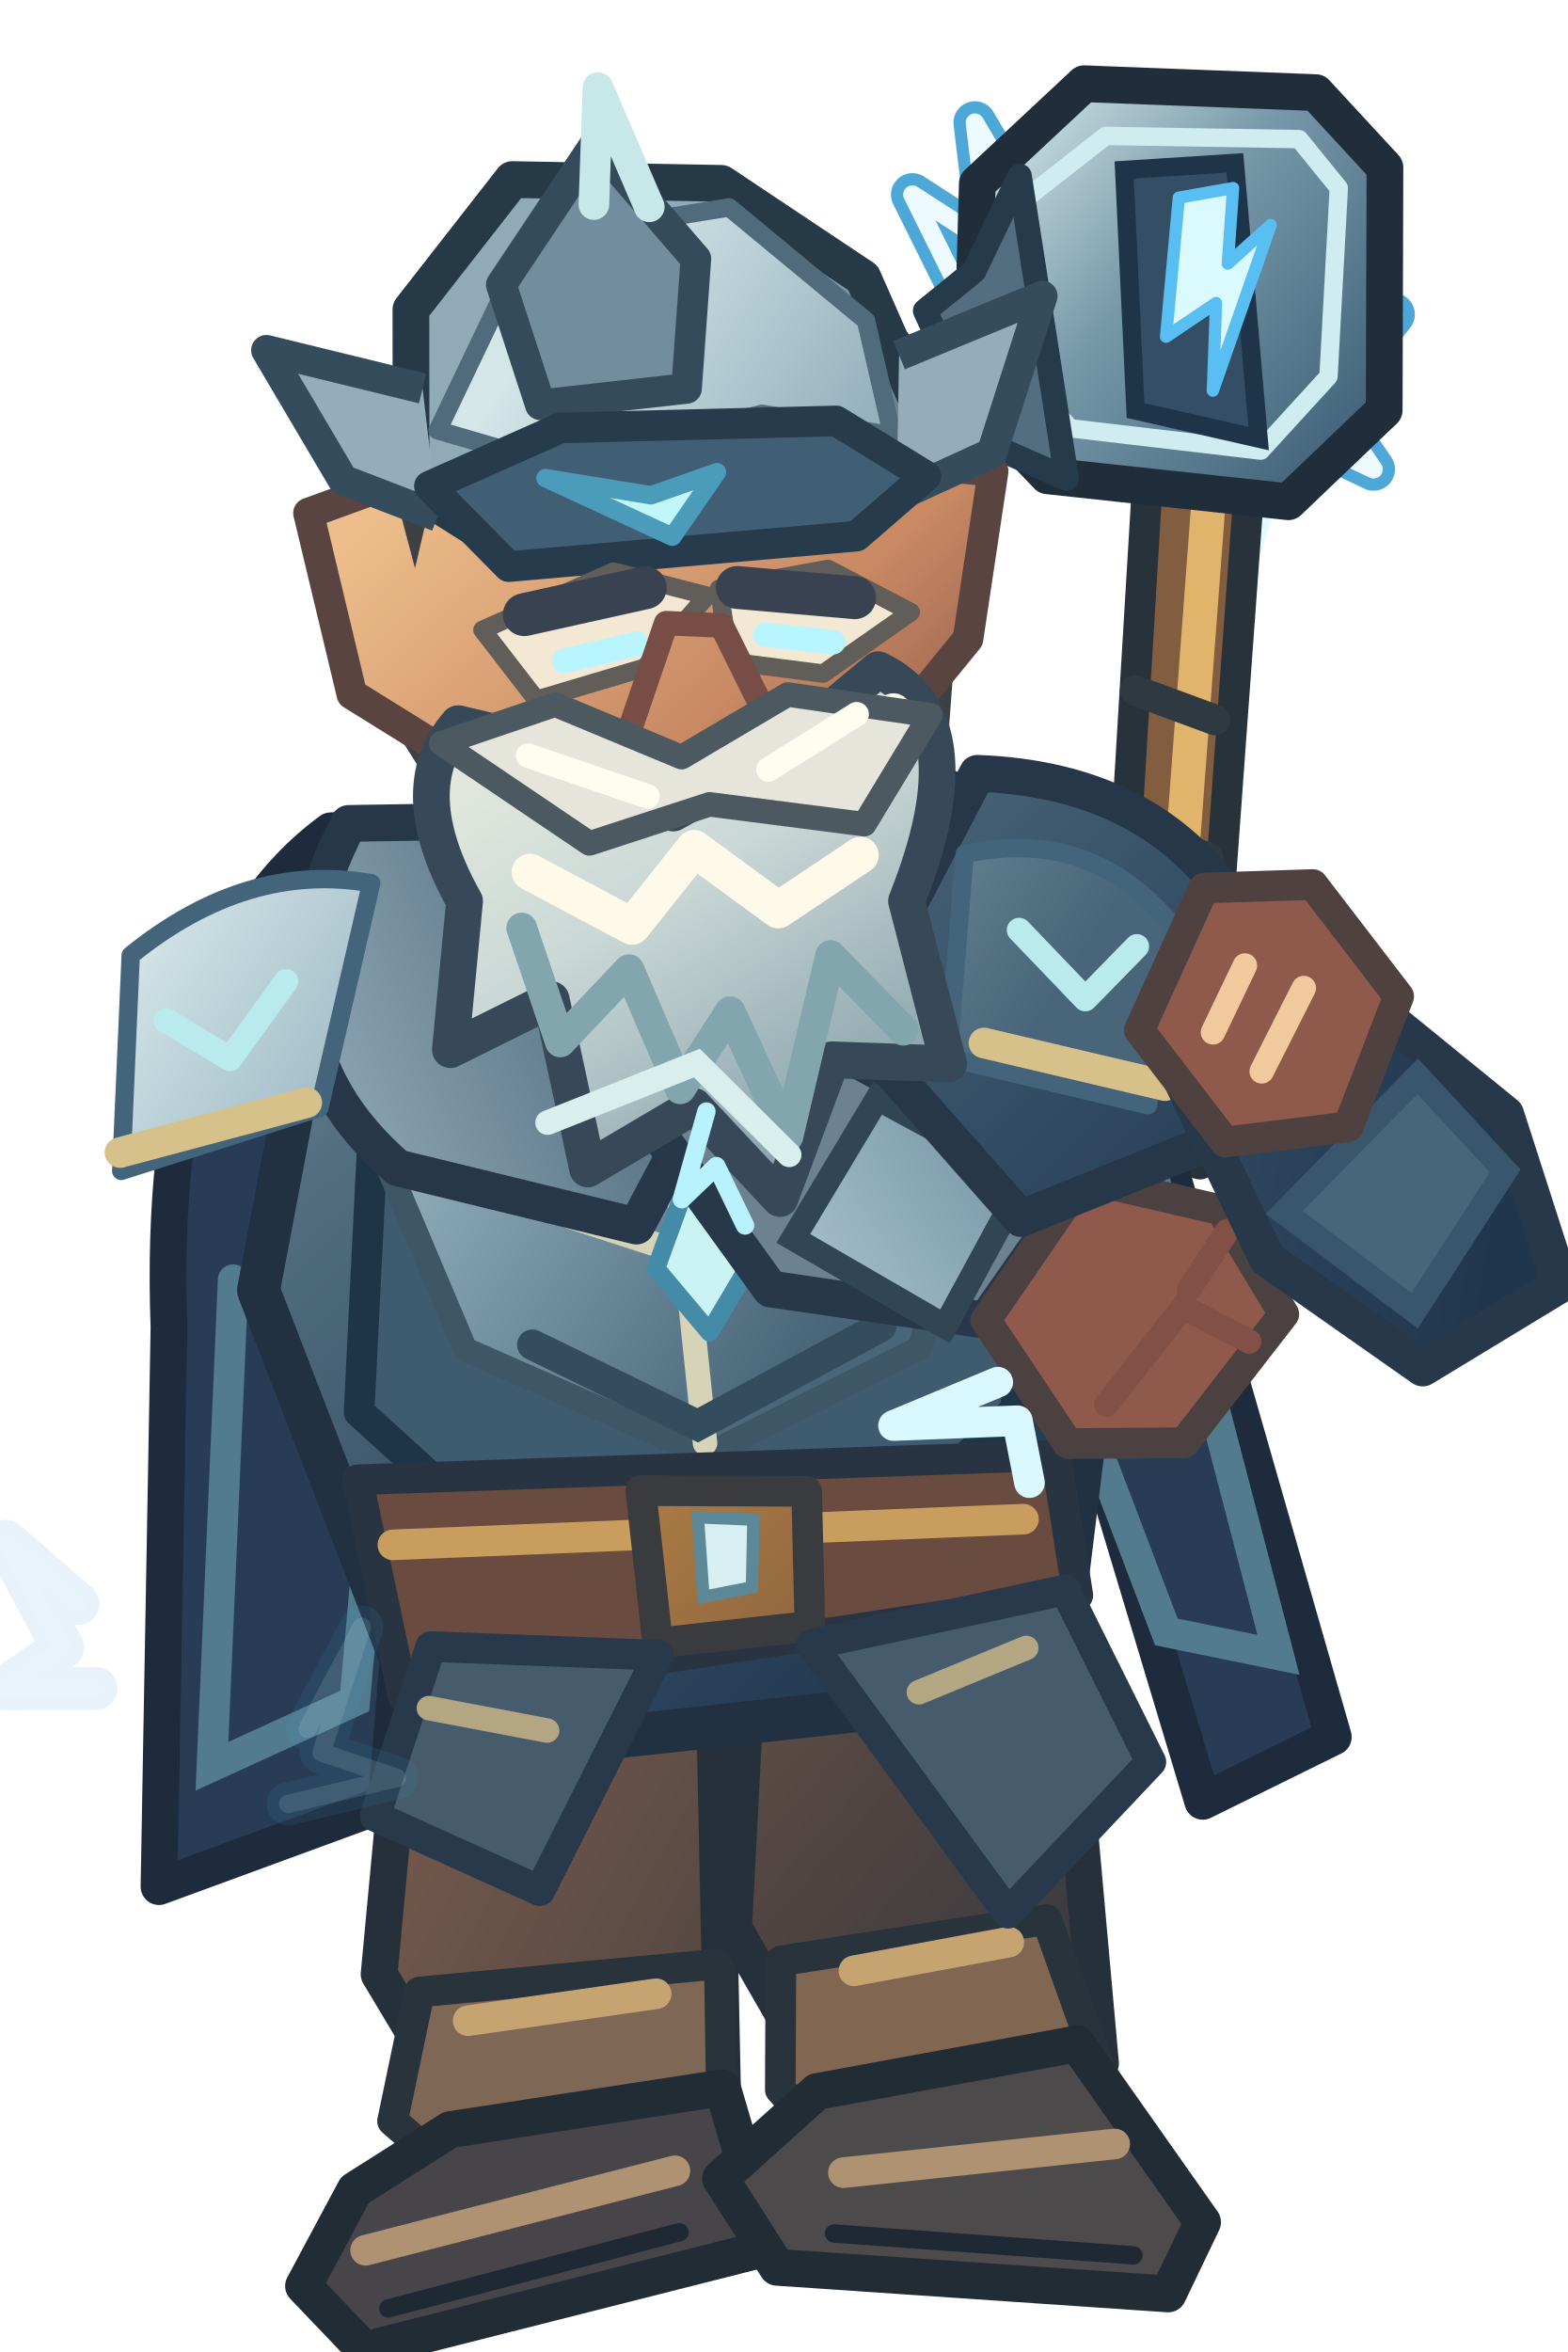
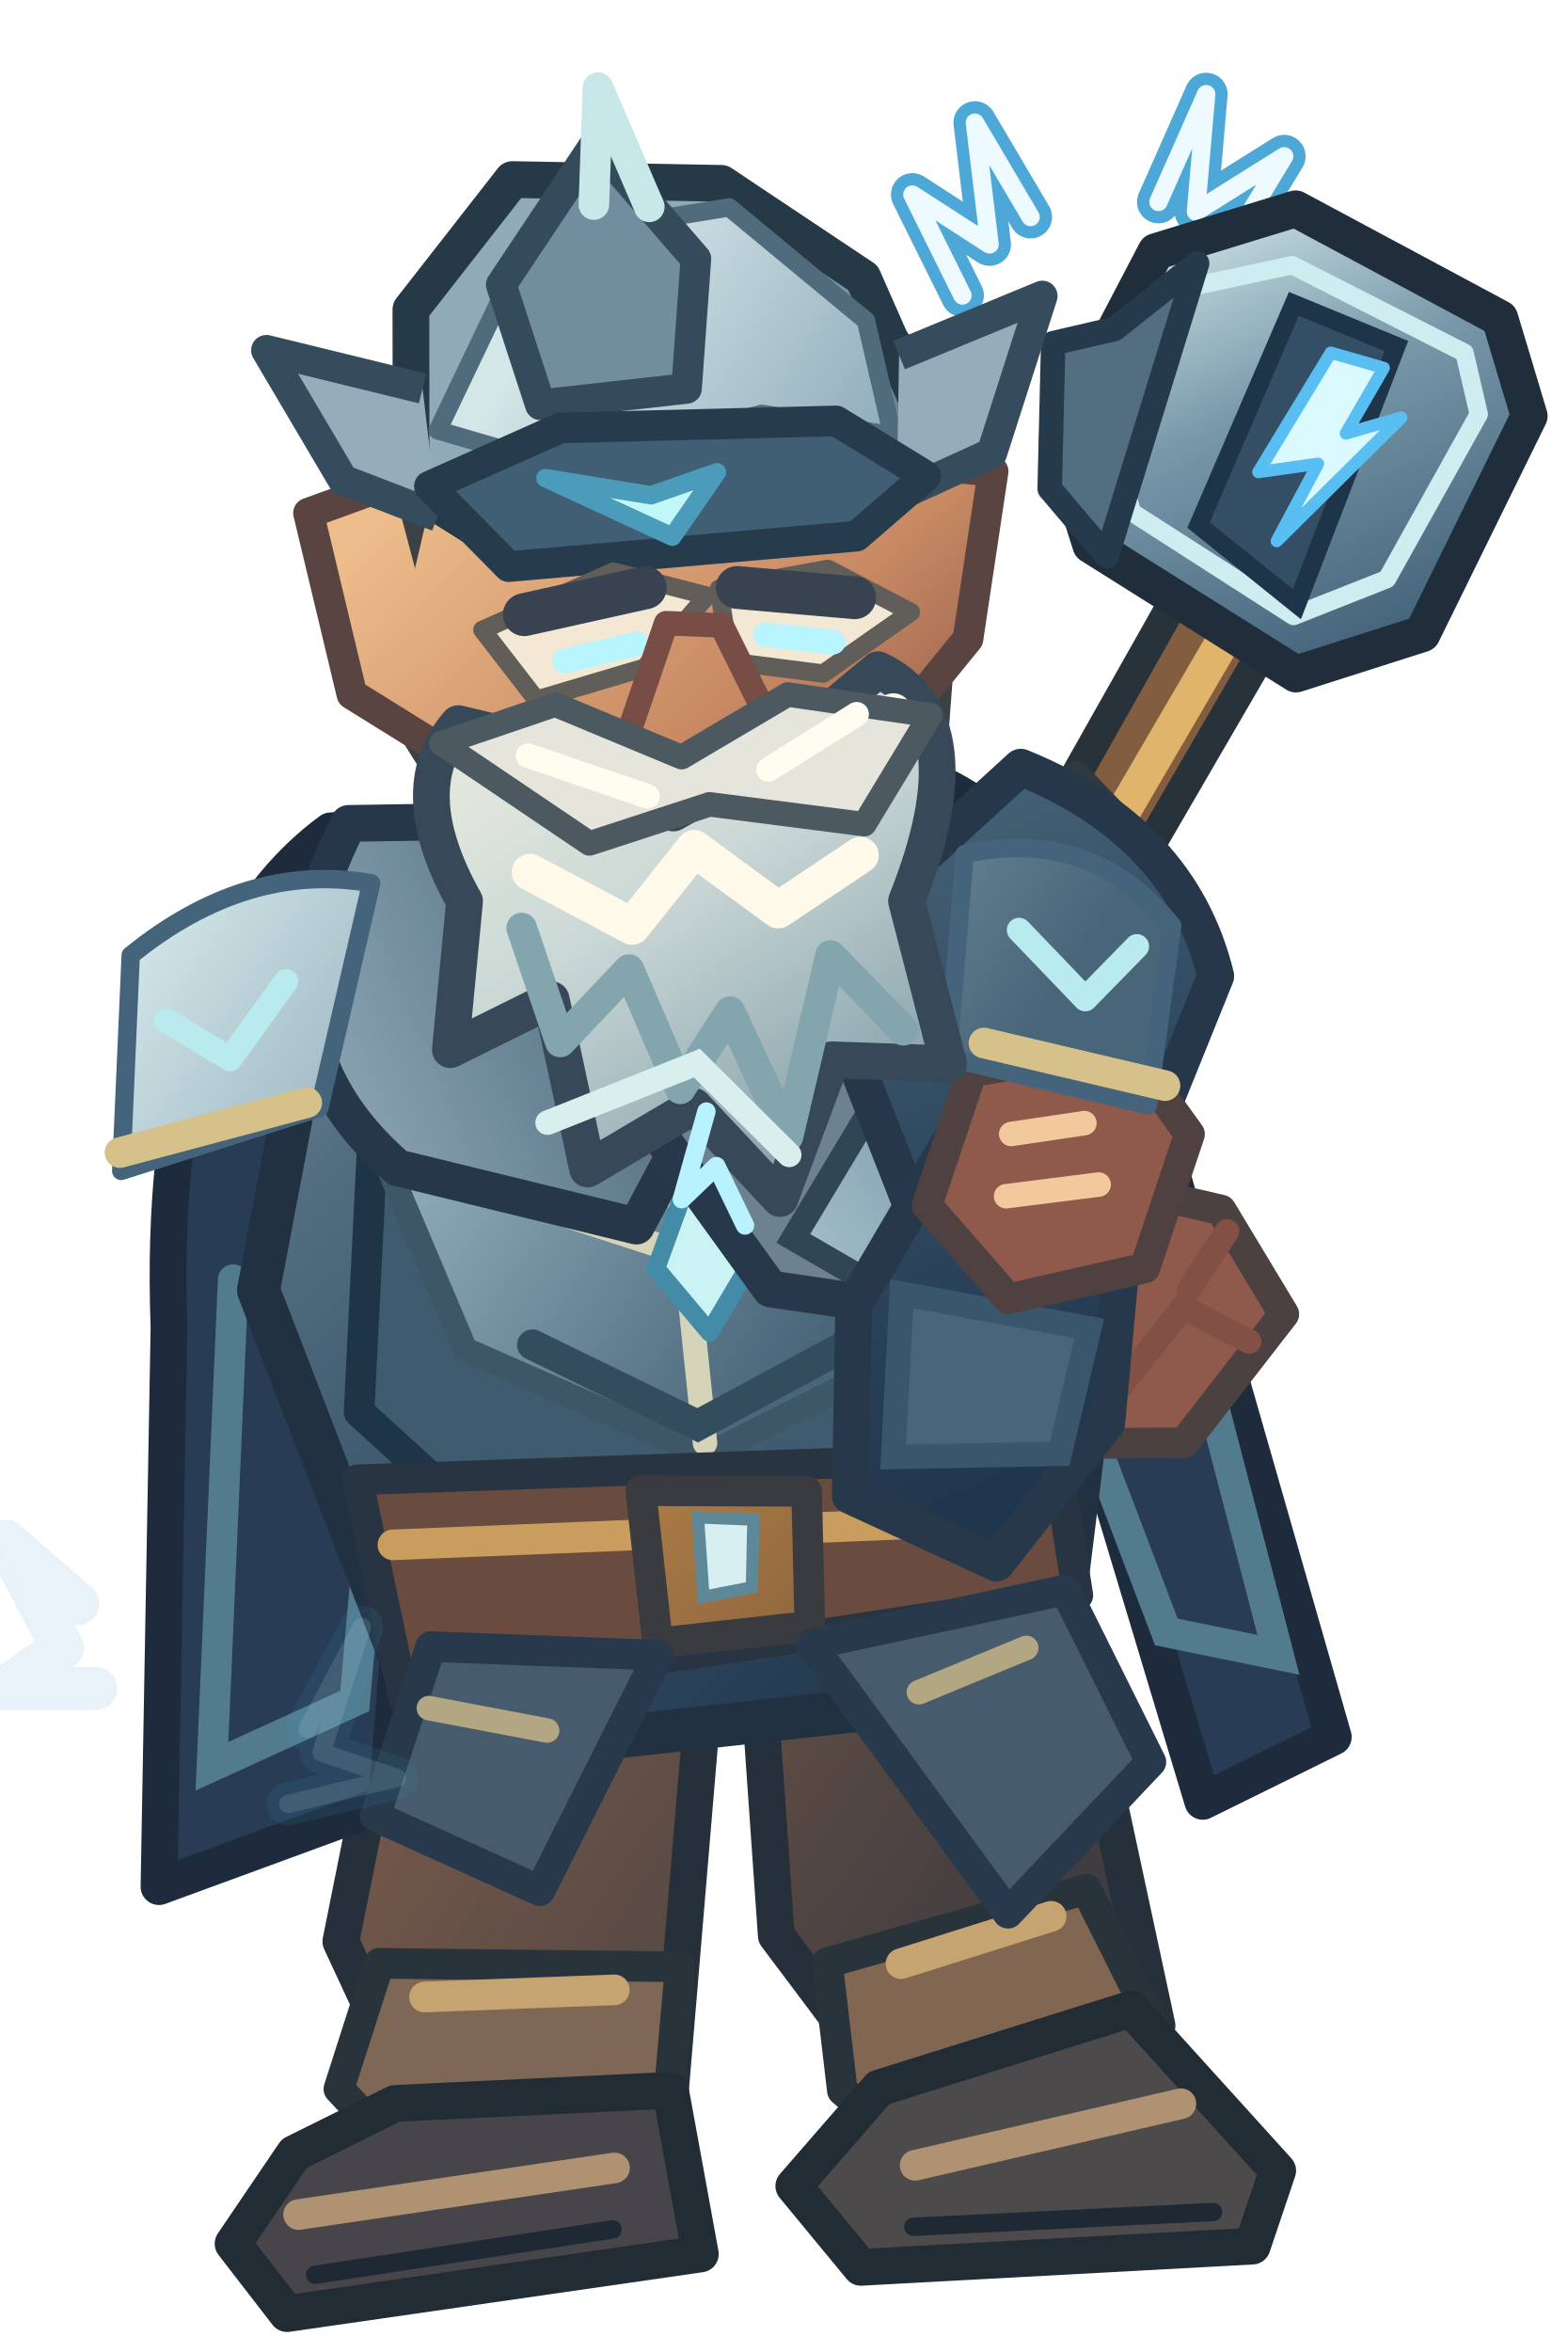
<svg xmlns="http://www.w3.org/2000/svg" width="256" height="384" viewBox="0 0 256 384" fill="none">
  <defs>
    <linearGradient id="steel" x1="53" y1="113" x2="181" y2="264" gradientUnits="userSpaceOnUse">
      <stop stop-color="#91aab8" />
      <stop offset=".32" stop-color="#526e80" />
      <stop offset=".72" stop-color="#304a61" />
      <stop offset="1" stop-color="#20364d" />
    </linearGradient>
    <linearGradient id="brightSteel" x1="61" y1="115" x2="164" y2="195" gradientUnits="userSpaceOnUse">
      <stop stop-color="#d3e6e8" />
      <stop offset=".46" stop-color="#8daab9" />
      <stop offset="1" stop-color="#486579" />
    </linearGradient>
    <linearGradient id="beard" x1="93" y1="91" x2="156" y2="207" gradientUnits="userSpaceOnUse">
      <stop stop-color="#f7f5e3" />
      <stop offset=".48" stop-color="#cad8d6" />
      <stop offset="1" stop-color="#6d8c9b" />
    </linearGradient>
    <linearGradient id="skin" x1="95" y1="71" x2="158" y2="149" gradientUnits="userSpaceOnUse">
      <stop stop-color="#edbd8b" />
      <stop offset=".6" stop-color="#c88963" />
      <stop offset="1" stop-color="#8f594b" />
    </linearGradient>
    <linearGradient id="gold" x1="66" y1="161" x2="173" y2="288" gradientUnits="userSpaceOnUse">
      <stop stop-color="#ebc878" />
      <stop offset=".48" stop-color="#b68447" />
      <stop offset="1" stop-color="#735039" />
    </linearGradient>
    <linearGradient id="boot" x1="69" y1="292" x2="172" y2="374" gradientUnits="userSpaceOnUse">
      <stop stop-color="#71574a" />
      <stop offset=".55" stop-color="#4d4341" />
      <stop offset="1" stop-color="#2f3540" />
    </linearGradient>
    <linearGradient id="hammer" x1="175" y1="34" x2="238" y2="108" gradientUnits="userSpaceOnUse">
      <stop stop-color="#d4e8ea" />
      <stop offset=".38" stop-color="#7798a9" />
      <stop offset="1" stop-color="#2f4e68" />
    </linearGradient>
  </defs>
  <g id="hero-motion" transform="translate(0 -2)">
    <g id="hero-body" transform="rotate(-4 128 350)">
      <g id="hero-accessory" transform="translate(0 12)">
        <path d="m211 28 9-17-3 19 15-8-12 17m17 15 11-5-12 13 7 12-16-9m-37-36-8-16 1 20-12-9 7 17" stroke="#4da8d7" stroke-width="7" stroke-linecap="round" stroke-linejoin="round" />
        <path d="m211 28 9-17-3 19 15-8-12 17m17 15 11-5-12 13 7 12-16-9m-37-36-8-16 1 20-12-9 7 17" stroke="#edfaff" stroke-width="3" stroke-linecap="round" stroke-linejoin="round" />
-         <path d="M208 83l19 -12-7 18" fill="none" stroke="#e4faff" stroke-width="5" stroke-linecap="round" stroke-linejoin="round" />
      </g>
-       <g id="hero-weapon" transform="rotate(-36 180 151) rotate(30 185 194)">
+       <g id="hero-weapon" transform="rotate(20 180 151)">
        <path d="m194 88 15 9-28 111-14-7z" fill="#825d40" stroke="#27323a" stroke-width="5" stroke-linejoin="round" />
        <path d="m201 91 5 3-28 110-5-3z" fill="#e0b46a" />
        <path d="m184 130 12 7m-17 15 12 7m-18 16 12 7" stroke="#2f3941" stroke-width="5" stroke-linecap="round" />
        <path d="m173 44 20-13 37 8 9 14-7 39-18 12-38-11-10-15z" fill="url(#hammer)" stroke="#202d3a" stroke-width="6" stroke-linejoin="round" />
        <path d="m180 48 15-8 31 6 5 9-7 30-13 10-30-9-7-11z" stroke="#cfecf0" stroke-width="3" stroke-linejoin="round" />
        <path d="m197 46-5 39 19 8 4-45z" fill="#344e65" stroke="#1e3448" stroke-width="3" />
        <path d="m205 52-6 22 9-4-3 14 14-25-8 5 3-12z" fill="#dbfaff" stroke="#59bff2" stroke-width="2" stroke-linejoin="round" />
        <path d="m170 58-9 5 6 23 12 8 1-50z" fill="#526e80" stroke="#253a4a" stroke-width="4" stroke-linejoin="round" />
      </g>
-       <g id="pose-left-leg" transform="rotate(-6 116 261)">
+       <g id="pose-left-leg" transform="rotate(0 116 261)">
        <path d="m72 263 49 8-11 71-39 6-13-34z" fill="url(#boot)" stroke="#25303b" stroke-width="6" stroke-linejoin="round" />
        <path d="m64 318 49 4-4 25-40 7-13-16z" fill="#7f6756" stroke="#29333c" stroke-width="5" stroke-linejoin="round" />
        <path d="m65 341 45 1 3 27-68 5-8-12 11-14z" fill="#47454a" stroke="#222c35" stroke-width="6" stroke-linejoin="round" />
        <path d="M48 358l52 -4" stroke="#ae9271" stroke-width="5" stroke-linecap="round" />
        <path d="M71 324l31 1" stroke="#c5a472" stroke-width="5" stroke-linecap="round" />
        <path d="M50 368l49 -4" stroke="#1e2934" stroke-width="3" stroke-linecap="round" />
      </g>
-       <g id="pose-right-leg" transform="rotate(7 140 261)">
+       <g id="pose-right-leg" transform="rotate(0 140 261)">
        <path d="m129 273 51-6 10 70-39 15-22-34z" fill="url(#boot)" stroke="#25303b" stroke-width="6" stroke-linejoin="round" />
        <path d="m137 323 43-9 10 24-37 21-15-15z" fill="#816651" stroke="#29333c" stroke-width="5" stroke-linejoin="round" />
        <path d="m144 344 42-10 22 28-5 12-64-1-10-14z" fill="#4d4a4b" stroke="#222c35" stroke-width="6" stroke-linejoin="round" />
        <path d="M149 357l44 -7" stroke="#ae9271" stroke-width="5" stroke-linecap="round" />
        <path d="M149 324l25 -6" stroke="#c5a472" stroke-width="5" stroke-linecap="round" />
        <path d="M148 367l49 1" stroke="#1e2934" stroke-width="3" stroke-linecap="round" />
      </g>
      <path d="M69 133q-30 19-32 79l-8 91 38-11 8-53 113 9 12 53 22-9-20-94q-6-49-32-65z" fill="#283d55" stroke="#1d2b3c" stroke-width="6" stroke-linejoin="round" />
      <path d="m48 205-9 79 24-9 8-50m128-27 15 80-18-5-13-43" stroke="#537b8e" stroke-width="5" stroke-linecap="round" />
      <path d="M67 150q45-28 107-5l19 54-16 82-101 4-24-78z" fill="url(#steel)" stroke="#213142" stroke-width="7" stroke-linejoin="round" />
      <path d="m73 178 18-16 71-2 20 18-8 57-25 21-60-5-22-23z" fill="#3f5b70" stroke="#1e3547" stroke-width="5" stroke-linejoin="round" />
      <path d="m86 167 35 11 39-12 14 19-15 39-36 15-38-20-12-35z" fill="url(#brightSteel)" stroke="#3d5767" stroke-width="4" stroke-linejoin="round" />
      <path d="m121 178 2 59m-43-48 42 17 46-19" stroke="#d5d4b8" stroke-width="4" stroke-linecap="round" />
      <path d="m91 188 25 8m16 5 28-12" stroke="#4b6879" stroke-width="5" stroke-linecap="round" />
      <path d="m96 219 26 15 31-14" stroke="#344d5e" stroke-width="5" stroke-linecap="round" />
      <path d="m125 190-8 18 8 11 9-13z" fill="#cbf3f4" stroke="#438ba7" stroke-width="3" stroke-linejoin="round" />
      <path d="m66 239 114 4 2 23-111 9z" fill="#694b3f" stroke="#283442" stroke-width="5" stroke-linejoin="round" />
      <path d="m71 250 103 3" stroke="#c99d5d" stroke-width="5" stroke-linecap="round" />
      <path d="m112 244 27 2-1 22-25 1z" fill="url(#gold)" stroke="#3a3b3e" stroke-width="5" stroke-linejoin="round" />
      <path d="m121 249 9 1-1 11-8 1z" fill="#d7eff0" stroke="#5c8898" stroke-width="2" />
      <path d="m76 267 37 4-22 37-26-14zm62 4 42-6 12 29-25 23z" fill="#465b6b" stroke="#27394b" stroke-width="5" stroke-linejoin="round" />
      <path d="m75 277 19 5m61-2 18-6" stroke="#b3a682" stroke-width="4" stroke-linecap="round" />
      <g id="pose-cast-arm" transform="rotate(-68 72 132)">
        <path d="M72 132q-38-6-51 25l3 40 34 6 26-36z" fill="url(#steel)" stroke="#253748" stroke-width="6" stroke-linejoin="round" />
        <path d="m40 195 25 7-12 62-26-8-6-35z" fill="#6c8291" stroke="#263849" stroke-width="6" stroke-linejoin="round" />
        <path d="m30 222 26 6-5 27-27-5z" fill="url(#brightSteel)" stroke="#314654" stroke-width="4" />
        <path d="m27 256 27 8 2 23-13 15-25-9-6-18z" fill="url(#skin)" stroke="#4b4140" stroke-width="5" stroke-linejoin="round" />
        <path d="m20 279 19 7-2 12m5-12 11 3" stroke="#825044" stroke-width="4" stroke-linecap="round" />
        <path d="M18 261l-12 -14 7 19-9 5" fill="none" stroke="#d9f8ff" stroke-width="5" stroke-linecap="round" stroke-linejoin="round" />
      </g>
-       <path d="M175 131q28 3 40 24l-4 38-34 11-26-34z" fill="url(#steel)" stroke="#253748" stroke-width="6" stroke-linejoin="round" />
-       <path d="M35 151q20-14 40-9l-11 36-33 8zm137-7q21-3 33 14l-6 29-32-10z" fill="url(#brightSteel)" stroke="#43647a" stroke-width="3" stroke-linejoin="round" />
-       <path d="m31 183 31-6m111-2 29 9" stroke="#d6c18b" stroke-width="5" stroke-linecap="round" />
-       <path d="m40 162 10 7 10-12m120 0 10 12 9-8" stroke="#b9ebee" stroke-width="4" stroke-linecap="round" stroke-linejoin="round" />
-       <g id="pose-hammer-arm" transform="rotate(-36 180 151)">
+       <g id="pose-hammer-arm" transform="rotate(20 180 151)">
+         <path d="M175 131q28 3 40 24l-4 38-34 11-26-34z" fill="url(#steel)" stroke="#253748" stroke-width="6" stroke-linejoin="round" />
        <path d="m182 188 27-5 9 47-11 27-26-4-8-30z" fill="url(#steel)" stroke="#263849" stroke-width="6" stroke-linejoin="round" />
        <path d="m180 219 31-3 1 21-26 8z" fill="url(#brightSteel)" stroke="#39566c" stroke-width="4" />
        <path d="m181 181 23-11 14 11-1 23-20 11-17-11z" fill="url(#skin)" stroke="#4e4140" stroke-width="5" stroke-linejoin="round" />
        <path d="m190 189 11-5m-9 15 14-6" stroke="#f1c99c" stroke-width="4" stroke-linecap="round" />
      </g>
+       <path d="M35 151q20-14 40-9l-11 36-33 8zm137-7q21-3 33 14l-6 29-32-10z" fill="url(#brightSteel)" stroke="#43647a" stroke-width="3" stroke-linejoin="round" />
+       <path d="m31 183 31-6m111-2 29 9" stroke="#d6c18b" stroke-width="5" stroke-linecap="round" />
+       <path d="m40 162 10 7 10-12m120 0 10 12 9-8" stroke="#b9ebee" stroke-width="4" stroke-linecap="round" stroke-linejoin="round" />
      <path d="M91 64q24-34 58-18 24 10 24 42l-7 48-17 20-49-9-22-41z" fill="url(#skin)" stroke="#3d4144" stroke-width="6" stroke-linejoin="round" />
      <path d="m83 77-14 4 5 30 18 13m77-44 12 2-6 27-15 16" fill="url(#skin)" stroke="#5a4441" stroke-width="5" stroke-linejoin="round" />
      <path d="m86 78 2-29 18-20 34 3 22 17 9 25-19 12-51 3z" fill="url(#steel)" stroke="#263947" stroke-width="6" stroke-linejoin="round" />
      <path d="m91 69 17-30 33-3 21 20 3 19-21-5-34 6z" fill="url(#brightSteel)" stroke="#506c7c" stroke-width="3" stroke-linejoin="round" />
      <path d="m89 62-25-8 11 22 15 7m77-21 24-8-10 25-16 6" fill="#95adba" stroke="#344c5c" stroke-width="5" stroke-linejoin="round" />
      <path d="m103 46 17-22 15 20-3 21-24 1z" fill="#728d9d" stroke="#344b5b" stroke-width="5" stroke-linejoin="round" />
      <path d="m119 34 2-19 7 20" stroke="#c8e7e8" stroke-width="5" stroke-linecap="round" stroke-linejoin="round" />
      <path d="m89 78 22-8 45 2 14 10-12 9-57 1z" fill="#405f74" stroke="#263b4b" stroke-width="5" stroke-linejoin="round" />
      <path d="m108 78 17 4 11-3-8 10z" fill="#c2f7fa" stroke="#4b9cba" stroke-width="3" stroke-linejoin="round" />
      <path d="m96 102 22-8 15 5-11 11-18 4zm39-4 18-2 13 8-15 9-15-3z" fill="#f3e8d3" stroke="#615d58" stroke-width="3" stroke-linejoin="round" />
      <path d="m103 100 20-3m15 1 19 3" stroke="#394250" stroke-width="7" stroke-linecap="round" />
      <path d="m109 108 12-2m21 0 11 2" stroke="#b9f5ff" stroke-width="4" stroke-linecap="round" />
      <path d="m126 103-8 19 12 7 12-8-7-17z" fill="url(#skin)" stroke="#774d46" stroke-width="4" stroke-linejoin="round" />
      <path d="M91 117q-10 10-1 29l-4 24 17-7 4 28 18-9 13 16 10-22 19 2-5-27q14-29-2-38l-18 13-17 8-18-12z" fill="url(#beard)" stroke="#374959" stroke-width="6" stroke-linejoin="round" />
      <path d="m93 121 19 12 15-7 18 7 17-13m-61 22 16 10 11-12 13 11 14-8" stroke="#fff9e9" stroke-width="6" stroke-linecap="round" stroke-linejoin="round" />
      <path d="m99 151 5 19 12-11 7 20 9-12 8 21 9-29 11 13" stroke="#83a6ae" stroke-width="5" stroke-linecap="round" stroke-linejoin="round" />
      <path d="m88 120 19-5 20 10 18-9 23 5-12 17-25-5-20 5z" fill="#e5e5dc" stroke="#4c5960" stroke-width="4" stroke-linejoin="round" />
      <path d="m102 123 19 8m20-3 15-8" stroke="#fffdf0" stroke-width="4" stroke-linecap="round" />
      <path d="m101 183 25-8 14 16" stroke="#d9efed" stroke-width="4" stroke-linecap="round" />
      <path d="m19 256-11-11 8 18-10 6 15 1m34 9 10-16-8 20 12 5-18 3" stroke="#3b92c4" stroke-width="7" stroke-linecap="round" stroke-linejoin="round" opacity=".12" />
      <path d="m19 256-11-11 8 18-10 6 15 1m34 9 10-16-8 20 12 5-18 3" stroke="#e8fcff" stroke-width="3" stroke-linecap="round" stroke-linejoin="round" opacity=".12" />
      <path d="m127 183-5 14 6-5 4 10" stroke="#b8f2ff" stroke-width="3" stroke-linecap="round" stroke-linejoin="round" />
    </g>
  </g>
</svg>
